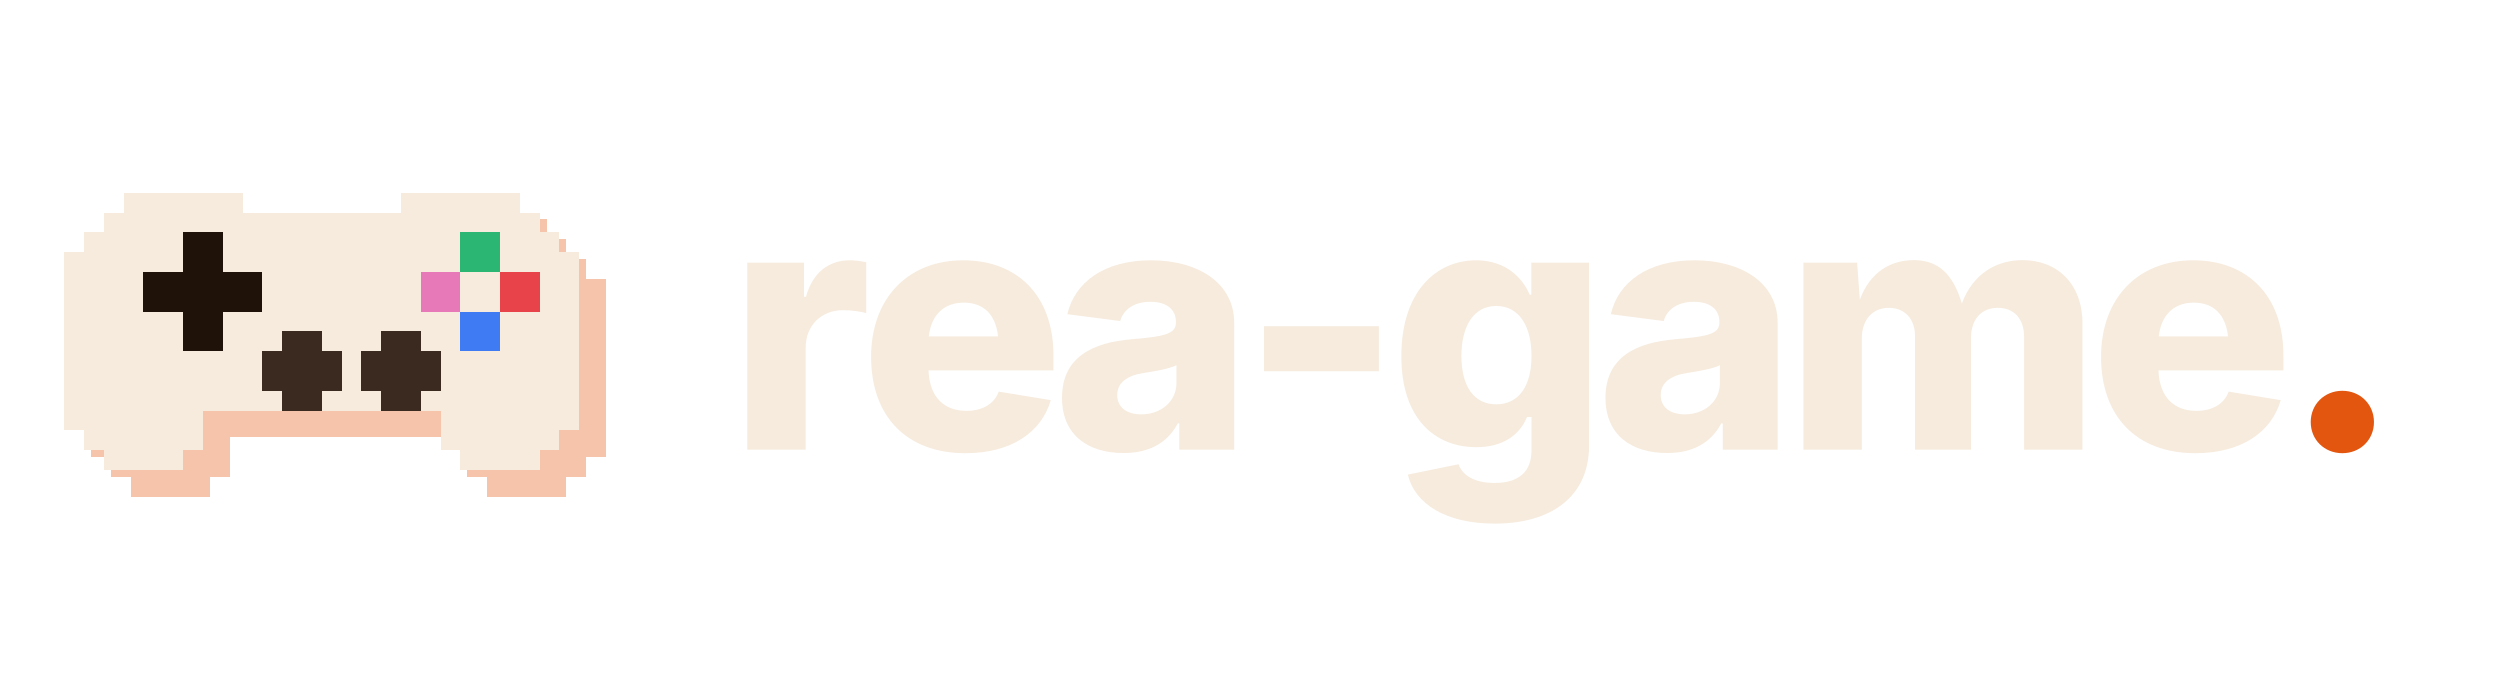
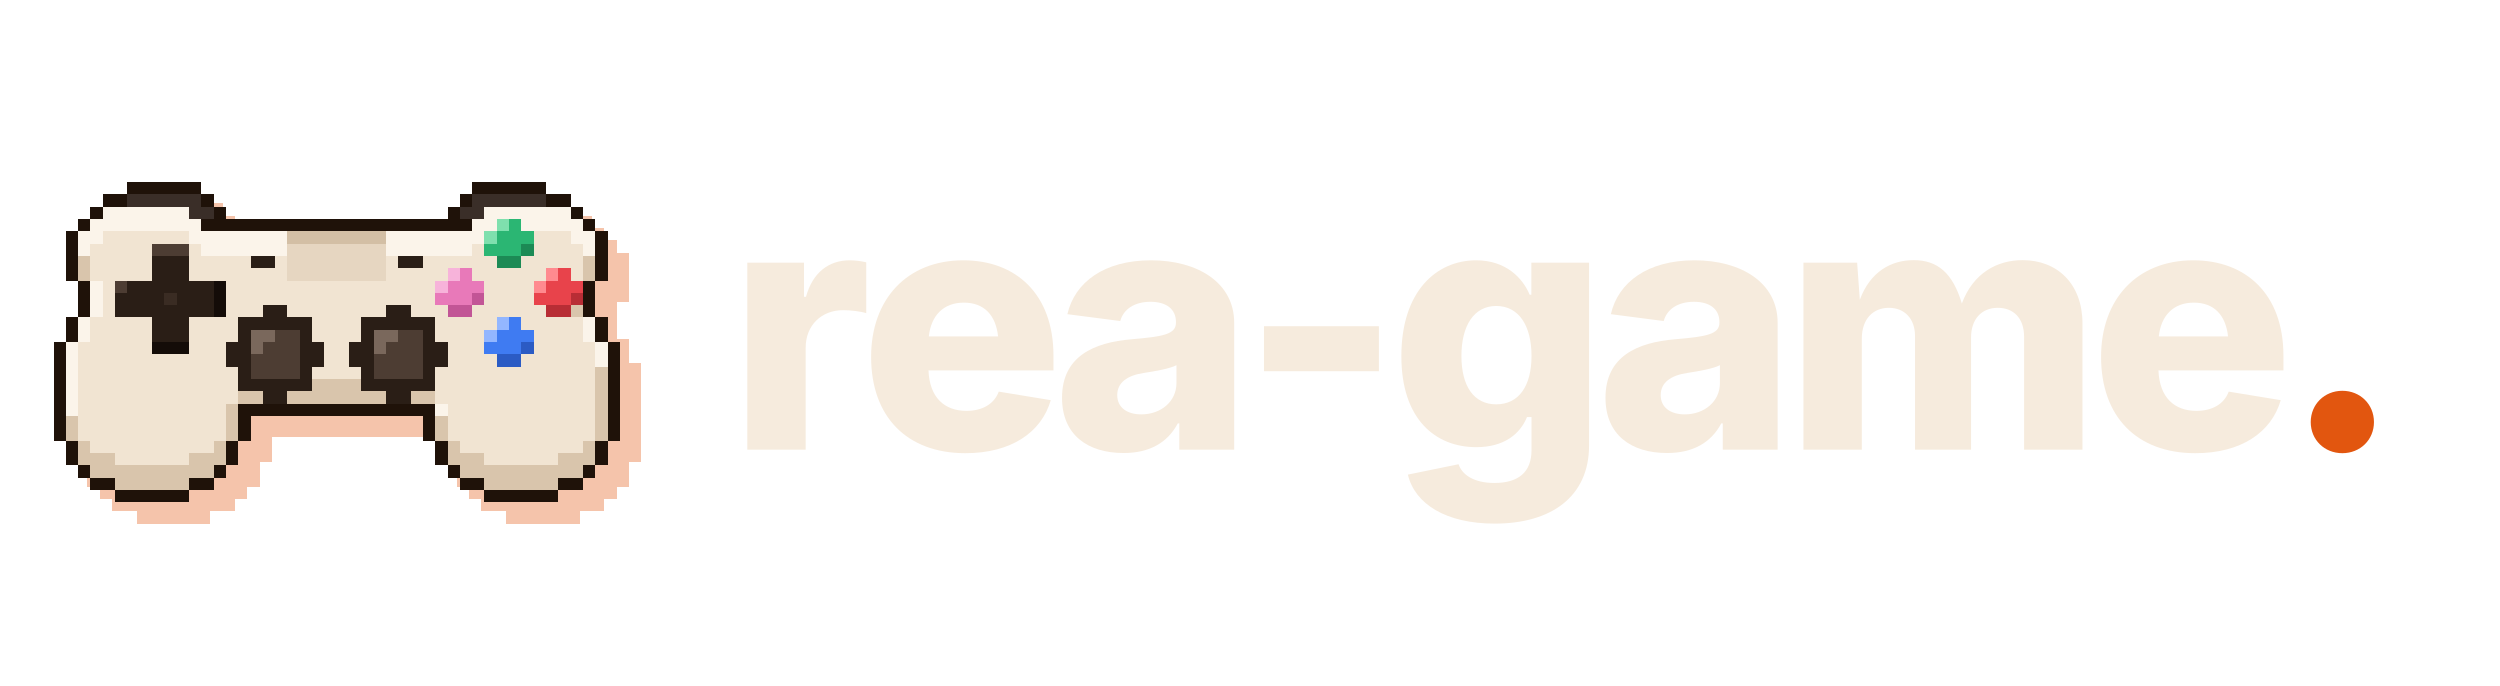
<svg xmlns="http://www.w3.org/2000/svg" viewBox="0 0 467 128" fill="none" role="img" aria-label="rea-game">
  <g fill="#E2560F" opacity="0.35" shape-rendering="crispEdges">
-     <rect x="28.1" y="41" width="22.2" height="3.7" />
-     <rect x="79.9" y="41" width="22.2" height="3.7" />
-     <rect x="24.4" y="44.7" width="81.4" height="3.7" />
-     <rect x="20.7" y="48.4" width="88.8" height="3.7" />
-     <rect x="17" y="52.1" width="96.2" height="3.7" />
-     <rect x="17" y="55.8" width="96.2" height="3.7" />
-     <rect x="17" y="59.5" width="96.2" height="3.7" />
-     <rect x="17" y="63.2" width="96.2" height="3.7" />
-     <rect x="17" y="66.9" width="96.2" height="3.7" />
-     <rect x="17" y="70.6" width="96.2" height="3.7" />
-     <rect x="17" y="74.3" width="96.2" height="3.7" />
-     <rect x="17" y="78" width="96.2" height="3.7" />
-     <rect x="17" y="81.7" width="25.9" height="3.7" />
-     <rect x="87.3" y="81.7" width="25.9" height="3.7" />
-     <rect x="20.7" y="85.4" width="22.2" height="3.7" />
-     <rect x="87.3" y="85.4" width="22.2" height="3.7" />
-     <rect x="24.4" y="89.1" width="14.8" height="3.7" />
-     <rect x="91" y="89.1" width="14.8" height="3.7" />
-   </g>
-   <g fill="#F6EBDD" shape-rendering="crispEdges">
-     <rect x="23.1" y="36" width="22.2" height="3.7" />
-     <rect x="74.9" y="36" width="22.2" height="3.7" />
-     <rect x="19.4" y="39.7" width="81.4" height="3.7" />
-     <rect x="15.7" y="43.4" width="18.5" height="3.7" />
-     <rect x="41.6" y="43.4" width="44.4" height="3.7" />
-     <rect x="93.4" y="43.4" width="11.1" height="3.7" />
-     <rect x="12" y="47.1" width="22.2" height="3.7" />
-     <rect x="41.6" y="47.1" width="44.4" height="3.7" />
-     <rect x="93.4" y="47.1" width="14.8" height="3.7" />
-     <rect x="12" y="50.8" width="14.8" height="3.7" />
-     <rect x="49" y="50.8" width="29.6" height="3.7" />
-     <rect x="86" y="50.8" width="7.4" height="3.7" />
-     <rect x="100.8" y="50.8" width="7.4" height="3.7" />
-     <rect x="12" y="54.5" width="14.8" height="3.7" />
-     <rect x="49" y="54.5" width="29.6" height="3.7" />
-     <rect x="86" y="54.5" width="7.4" height="3.7" />
-     <rect x="100.8" y="54.5" width="7.4" height="3.7" />
-     <rect x="12" y="58.2" width="22.2" height="3.7" />
-     <rect x="41.6" y="58.2" width="44.4" height="3.7" />
-     <rect x="93.4" y="58.2" width="14.8" height="3.7" />
-     <rect x="12" y="61.9" width="22.2" height="3.7" />
-     <rect x="41.6" y="61.9" width="11.1" height="3.7" />
-     <rect x="60.1" y="61.9" width="11.1" height="3.7" />
-     <rect x="78.6" y="61.9" width="7.4" height="3.7" />
-     <rect x="93.4" y="61.9" width="14.8" height="3.7" />
-     <rect x="12" y="65.6" width="37" height="3.7" />
-     <rect x="63.8" y="65.6" width="3.7" height="3.7" />
-     <rect x="82.3" y="65.6" width="25.9" height="3.7" />
-     <rect x="12" y="69.3" width="37" height="3.7" />
-     <rect x="63.8" y="69.3" width="3.7" height="3.7" />
-     <rect x="82.3" y="69.3" width="25.9" height="3.7" />
-     <rect x="12" y="73" width="40.7" height="3.7" />
-     <rect x="60.1" y="73" width="11.1" height="3.7" />
-     <rect x="78.6" y="73" width="29.6" height="3.7" />
-     <rect x="12" y="76.7" width="25.9" height="3.7" />
-     <rect x="82.3" y="76.7" width="25.9" height="3.7" />
-     <rect x="15.7" y="80.4" width="22.2" height="3.7" />
-     <rect x="82.3" y="80.4" width="22.2" height="3.7" />
-     <rect x="19.4" y="84.1" width="14.8" height="3.7" />
-     <rect x="86" y="84.1" width="14.8" height="3.7" />
+     <rect x="27.8" y="38" width="13.8" height="2.3" />
+     <rect x="92.2" y="38" width="13.8" height="2.3" />
+     <rect x="23.2" y="40.3" width="20.7" height="2.3" />
+     <rect x="89.9" y="40.3" width="20.7" height="2.3" />
+     <rect x="20.9" y="42.6" width="25.3" height="2.3" />
+     <rect x="87.6" y="42.6" width="25.3" height="2.3" />
+     <rect x="18.6" y="44.9" width="96.6" height="2.3" />
+     <rect x="16.3" y="47.2" width="101.2" height="2.3" />
+     <rect x="16.3" y="49.5" width="101.2" height="2.3" />
+     <rect x="16.3" y="51.8" width="101.2" height="2.3" />
+     <rect x="16.3" y="54.1" width="101.2" height="2.3" />
+     <rect x="18.6" y="56.4" width="96.6" height="2.3" />
+     <rect x="18.6" y="58.7" width="96.6" height="2.3" />
+     <rect x="18.6" y="61" width="96.6" height="2.3" />
+     <rect x="16.3" y="63.3" width="101.2" height="2.3" />
+     <rect x="16.3" y="65.6" width="101.2" height="2.3" />
+     <rect x="14" y="67.9" width="105.8" height="2.3" />
+     <rect x="14" y="70.2" width="105.8" height="2.3" />
+     <rect x="14" y="72.5" width="105.8" height="2.3" />
+     <rect x="14" y="74.8" width="105.8" height="2.3" />
+     <rect x="14" y="77.1" width="105.8" height="2.3" />
+     <rect x="14" y="79.4" width="105.8" height="2.3" />
+     <rect x="14" y="81.7" width="36.8" height="2.3" />
+     <rect x="83" y="81.7" width="36.8" height="2.3" />
+     <rect x="14" y="84" width="36.8" height="2.3" />
+     <rect x="83" y="84" width="36.8" height="2.3" />
+     <rect x="16.3" y="86.3" width="32.2" height="2.3" />
+     <rect x="85.3" y="86.3" width="32.2" height="2.3" />
+     <rect x="16.3" y="88.6" width="32.2" height="2.3" />
+     <rect x="85.3" y="88.6" width="32.2" height="2.3" />
+     <rect x="18.6" y="90.9" width="27.6" height="2.3" />
+     <rect x="87.6" y="90.9" width="27.6" height="2.3" />
+     <rect x="20.9" y="93.2" width="23" height="2.3" />
+     <rect x="89.9" y="93.2" width="23" height="2.3" />
+     <rect x="25.5" y="95.5" width="13.8" height="2.3" />
+     <rect x="94.5" y="95.5" width="13.8" height="2.3" />
  </g>
  <g fill="#1F1209" shape-rendering="crispEdges">
-     <rect x="34.2" y="43.4" width="7.4" height="3.7" />
-     <rect x="34.2" y="47.1" width="7.4" height="3.7" />
-     <rect x="26.8" y="50.8" width="22.2" height="3.7" />
-     <rect x="26.8" y="54.5" width="22.2" height="3.7" />
-     <rect x="34.2" y="58.2" width="7.4" height="3.7" />
-     <rect x="34.2" y="61.9" width="7.4" height="3.7" />
+     <rect x="23.8" y="34" width="13.8" height="2.3" />
+     <rect x="88.2" y="34" width="13.8" height="2.3" />
+     <rect x="19.2" y="36.3" width="4.6" height="2.3" />
+     <rect x="37.6" y="36.3" width="2.3" height="2.3" />
+     <rect x="85.9" y="36.3" width="2.3" height="2.3" />
+     <rect x="102" y="36.3" width="4.6" height="2.3" />
+     <rect x="16.9" y="38.6" width="2.3" height="2.3" />
+     <rect x="39.9" y="38.6" width="2.3" height="2.3" />
+     <rect x="83.6" y="38.6" width="2.3" height="2.3" />
+     <rect x="106.6" y="38.6" width="2.3" height="2.3" />
+     <rect x="14.6" y="40.9" width="2.3" height="2.3" />
+     <rect x="37.6" y="40.9" width="50.6" height="2.3" />
+     <rect x="108.9" y="40.9" width="2.3" height="2.3" />
+     <rect x="12.3" y="43.2" width="2.3" height="2.3" />
+     <rect x="111.2" y="43.2" width="2.3" height="2.3" />
+     <rect x="12.3" y="45.5" width="2.3" height="2.3" />
+     <rect x="111.2" y="45.5" width="2.3" height="2.3" />
+     <rect x="12.3" y="47.8" width="2.3" height="2.3" />
+     <rect x="111.2" y="47.8" width="2.3" height="2.3" />
+     <rect x="12.3" y="50.1" width="2.3" height="2.3" />
+     <rect x="111.2" y="50.1" width="2.3" height="2.3" />
+     <rect x="14.6" y="52.4" width="2.3" height="2.3" />
+     <rect x="108.9" y="52.4" width="2.3" height="2.3" />
+     <rect x="14.6" y="54.7" width="2.3" height="2.3" />
+     <rect x="108.9" y="54.7" width="2.3" height="2.3" />
+     <rect x="14.6" y="57" width="2.3" height="2.3" />
+     <rect x="108.9" y="57" width="2.3" height="2.3" />
+     <rect x="12.3" y="59.3" width="2.3" height="2.3" />
+     <rect x="111.2" y="59.3" width="2.3" height="2.3" />
+     <rect x="12.3" y="61.6" width="2.3" height="2.3" />
+     <rect x="111.2" y="61.6" width="2.3" height="2.3" />
+     <rect x="10" y="63.9" width="2.3" height="2.3" />
+     <rect x="113.5" y="63.9" width="2.3" height="2.3" />
+     <rect x="10" y="66.2" width="2.3" height="2.3" />
+     <rect x="113.5" y="66.2" width="2.3" height="2.3" />
+     <rect x="10" y="68.5" width="2.3" height="2.3" />
+     <rect x="113.5" y="68.5" width="2.3" height="2.3" />
+     <rect x="10" y="70.8" width="2.3" height="2.3" />
+     <rect x="113.5" y="70.8" width="2.3" height="2.3" />
+     <rect x="10" y="73.1" width="2.3" height="2.3" />
+     <rect x="113.5" y="73.1" width="2.3" height="2.3" />
+     <rect x="10" y="75.4" width="2.3" height="2.3" />
+     <rect x="44.5" y="75.4" width="36.8" height="2.3" />
+     <rect x="113.5" y="75.4" width="2.3" height="2.3" />
+     <rect x="10" y="77.7" width="2.3" height="2.3" />
+     <rect x="44.5" y="77.7" width="2.3" height="2.3" />
+     <rect x="79" y="77.7" width="2.3" height="2.3" />
+     <rect x="113.5" y="77.7" width="2.3" height="2.3" />
+     <rect x="10" y="80" width="2.3" height="2.3" />
+     <rect x="44.5" y="80" width="2.3" height="2.3" />
+     <rect x="79" y="80" width="2.3" height="2.3" />
+     <rect x="113.5" y="80" width="2.3" height="2.3" />
+     <rect x="12.3" y="82.3" width="2.3" height="2.3" />
+     <rect x="42.2" y="82.3" width="2.3" height="2.3" />
+     <rect x="81.3" y="82.3" width="2.3" height="2.3" />
+     <rect x="111.2" y="82.3" width="2.3" height="2.3" />
+     <rect x="12.3" y="84.6" width="2.3" height="2.3" />
+     <rect x="42.2" y="84.6" width="2.3" height="2.3" />
+     <rect x="81.3" y="84.6" width="2.3" height="2.3" />
+     <rect x="111.2" y="84.6" width="2.3" height="2.3" />
+     <rect x="14.6" y="86.9" width="2.3" height="2.3" />
+     <rect x="39.9" y="86.9" width="2.3" height="2.3" />
+     <rect x="83.6" y="86.9" width="2.3" height="2.3" />
+     <rect x="108.9" y="86.9" width="2.3" height="2.3" />
+     <rect x="16.9" y="89.2" width="4.6" height="2.3" />
+     <rect x="35.3" y="89.2" width="4.6" height="2.3" />
+     <rect x="85.9" y="89.2" width="4.6" height="2.3" />
+     <rect x="104.3" y="89.2" width="4.6" height="2.3" />
+     <rect x="21.5" y="91.5" width="13.8" height="2.3" />
+     <rect x="90.5" y="91.5" width="13.8" height="2.3" />
+   </g>
+   <g fill="#3A2E28" shape-rendering="crispEdges">
+     <rect x="23.8" y="36.3" width="13.8" height="2.3" />
+     <rect x="88.2" y="36.3" width="13.8" height="2.3" />
+     <rect x="35.3" y="38.6" width="4.6" height="2.3" />
+     <rect x="85.9" y="38.6" width="4.6" height="2.3" />
+   </g>
+   <g fill="#FBF4EA" shape-rendering="crispEdges">
+     <rect x="19.2" y="38.6" width="16.1" height="2.3" />
+     <rect x="90.5" y="38.6" width="16.1" height="2.3" />
+     <rect x="16.9" y="40.9" width="20.7" height="2.3" />
+     <rect x="88.2" y="40.9" width="4.6" height="2.3" />
+     <rect x="97.4" y="40.9" width="11.5" height="2.3" />
+     <rect x="14.6" y="43.2" width="4.6" height="2.3" />
+     <rect x="35.3" y="43.2" width="18.4" height="2.3" />
+     <rect x="72.1" y="43.2" width="18.4" height="2.3" />
+     <rect x="106.6" y="43.2" width="4.6" height="2.3" />
+     <rect x="14.6" y="45.5" width="2.3" height="2.3" />
+     <rect x="37.6" y="45.5" width="16.1" height="2.3" />
+     <rect x="72.1" y="45.5" width="16.1" height="2.3" />
+     <rect x="108.9" y="45.5" width="2.3" height="2.3" />
+     <rect x="16.9" y="52.4" width="2.3" height="2.3" />
+     <rect x="16.9" y="54.7" width="2.3" height="2.3" />
+     <rect x="16.9" y="57" width="2.3" height="2.3" />
+     <rect x="14.6" y="59.3" width="2.3" height="2.3" />
+     <rect x="108.9" y="59.3" width="2.3" height="2.3" />
+     <rect x="14.6" y="61.6" width="2.3" height="2.3" />
+     <rect x="108.9" y="61.6" width="2.3" height="2.3" />
+     <rect x="12.3" y="63.9" width="2.3" height="2.3" />
+     <rect x="111.2" y="63.9" width="2.3" height="2.3" />
+     <rect x="12.3" y="66.2" width="2.3" height="2.3" />
+     <rect x="111.2" y="66.2" width="2.3" height="2.3" />
+     <rect x="12.3" y="68.5" width="2.3" height="2.3" />
+     <rect x="12.3" y="70.8" width="2.3" height="2.3" />
+     <rect x="12.3" y="73.1" width="2.3" height="2.3" />
+     <rect x="12.3" y="75.4" width="2.3" height="2.3" />
+     <rect x="81.3" y="75.4" width="2.3" height="2.3" />
+   </g>
+   <g fill="#7FE0AE" shape-rendering="crispEdges">
+     <rect x="92.8" y="40.9" width="2.3" height="2.3" />
+     <rect x="90.5" y="43.2" width="2.3" height="2.3" />
  </g>
  <g fill="#2BB673" shape-rendering="crispEdges">
-     <rect x="86" y="43.4" width="7.4" height="3.7" />
-     <rect x="86" y="47.1" width="7.4" height="3.7" />
+     <rect x="95.1" y="40.9" width="2.3" height="2.3" />
+     <rect x="92.8" y="43.2" width="6.9" height="2.3" />
+     <rect x="90.5" y="45.5" width="6.9" height="2.3" />
+   </g>
+   <g fill="#F1E4D2" shape-rendering="crispEdges">
+     <rect x="19.2" y="43.2" width="16.1" height="2.3" />
+     <rect x="99.7" y="43.2" width="6.9" height="2.3" />
+     <rect x="16.9" y="45.5" width="11.5" height="2.3" />
+     <rect x="35.3" y="45.5" width="2.3" height="2.3" />
+     <rect x="88.2" y="45.5" width="2.3" height="2.3" />
+     <rect x="99.7" y="45.5" width="9.2" height="2.3" />
+     <rect x="16.9" y="47.8" width="11.5" height="2.3" />
+     <rect x="35.3" y="47.8" width="11.5" height="2.3" />
+     <rect x="51.4" y="47.8" width="2.3" height="2.3" />
+     <rect x="72.1" y="47.8" width="2.3" height="2.3" />
+     <rect x="79" y="47.8" width="13.8" height="2.3" />
+     <rect x="97.4" y="47.8" width="11.5" height="2.3" />
+     <rect x="16.9" y="50.1" width="11.5" height="2.3" />
+     <rect x="35.3" y="50.1" width="18.4" height="2.3" />
+     <rect x="72.1" y="50.1" width="11.5" height="2.3" />
+     <rect x="88.2" y="50.1" width="13.8" height="2.3" />
+     <rect x="106.6" y="50.1" width="2.3" height="2.3" />
+     <rect x="19.2" y="52.4" width="2.3" height="2.3" />
+     <rect x="42.2" y="52.4" width="39.1" height="2.3" />
+     <rect x="90.5" y="52.4" width="9.2" height="2.3" />
+     <rect x="19.2" y="54.7" width="2.3" height="2.3" />
+     <rect x="42.2" y="54.7" width="39.1" height="2.3" />
+     <rect x="90.5" y="54.7" width="9.2" height="2.3" />
+     <rect x="19.2" y="57" width="2.3" height="2.3" />
+     <rect x="42.2" y="57" width="6.9" height="2.3" />
+     <rect x="53.7" y="57" width="18.4" height="2.3" />
+     <rect x="76.7" y="57" width="6.9" height="2.3" />
+     <rect x="88.2" y="57" width="13.8" height="2.3" />
+     <rect x="16.9" y="59.3" width="11.5" height="2.3" />
+     <rect x="35.3" y="59.3" width="9.2" height="2.3" />
+     <rect x="58.3" y="59.3" width="9.2" height="2.3" />
+     <rect x="81.3" y="59.3" width="11.5" height="2.3" />
+     <rect x="97.4" y="59.3" width="11.5" height="2.3" />
+     <rect x="16.9" y="61.6" width="11.5" height="2.3" />
+     <rect x="35.3" y="61.6" width="9.2" height="2.3" />
+     <rect x="58.3" y="61.6" width="9.2" height="2.3" />
+     <rect x="81.3" y="61.6" width="9.2" height="2.3" />
+     <rect x="99.7" y="61.6" width="9.2" height="2.3" />
+     <rect x="14.6" y="63.9" width="13.8" height="2.3" />
+     <rect x="35.3" y="63.9" width="6.9" height="2.3" />
+     <rect x="60.6" y="63.9" width="4.6" height="2.3" />
+     <rect x="83.6" y="63.9" width="6.9" height="2.3" />
+     <rect x="99.7" y="63.9" width="11.5" height="2.3" />
+     <rect x="14.6" y="66.2" width="27.6" height="2.3" />
+     <rect x="60.6" y="66.2" width="4.6" height="2.3" />
+     <rect x="83.6" y="66.2" width="9.2" height="2.3" />
+     <rect x="97.4" y="66.2" width="13.8" height="2.3" />
+     <rect x="14.6" y="68.5" width="29.9" height="2.3" />
+     <rect x="58.3" y="68.5" width="9.2" height="2.3" />
+     <rect x="81.3" y="68.5" width="29.9" height="2.3" />
+     <rect x="14.6" y="70.8" width="29.9" height="2.3" />
+     <rect x="81.3" y="70.8" width="29.9" height="2.3" />
+     <rect x="14.6" y="73.1" width="29.9" height="2.3" />
+     <rect x="81.3" y="73.1" width="29.9" height="2.3" />
+     <rect x="14.6" y="75.4" width="27.6" height="2.3" />
+     <rect x="83.6" y="75.4" width="27.6" height="2.3" />
+     <rect x="14.6" y="77.7" width="27.6" height="2.3" />
+     <rect x="83.6" y="77.7" width="27.6" height="2.3" />
+     <rect x="14.6" y="80" width="27.6" height="2.3" />
+     <rect x="83.6" y="80" width="27.6" height="2.3" />
+     <rect x="16.9" y="82.3" width="23" height="2.3" />
+     <rect x="85.9" y="82.3" width="23" height="2.3" />
+     <rect x="21.5" y="84.6" width="13.8" height="2.3" />
+     <rect x="90.5" y="84.6" width="13.8" height="2.3" />
+   </g>
+   <g fill="#D3BFA5" shape-rendering="crispEdges">
+     <rect x="53.7" y="43.2" width="18.4" height="2.3" />
+   </g>
+   <g fill="#4D3D33" shape-rendering="crispEdges">
+     <rect x="28.4" y="45.5" width="6.9" height="2.3" />
+     <rect x="21.5" y="52.4" width="2.3" height="2.3" />
+     <rect x="51.4" y="61.6" width="4.6" height="2.3" />
+     <rect x="74.4" y="61.6" width="4.6" height="2.3" />
+     <rect x="49.1" y="63.9" width="6.9" height="2.3" />
+     <rect x="72.1" y="63.9" width="6.9" height="2.3" />
+     <rect x="46.8" y="66.2" width="9.2" height="2.3" />
+     <rect x="69.8" y="66.2" width="9.2" height="2.3" />
+     <rect x="46.8" y="68.5" width="9.2" height="2.3" />
+     <rect x="69.8" y="68.5" width="9.2" height="2.3" />
+   </g>
+   <g fill="#E6D6C1" shape-rendering="crispEdges">
+     <rect x="53.7" y="45.5" width="18.4" height="2.3" />
+     <rect x="53.7" y="47.8" width="18.4" height="2.3" />
+     <rect x="53.7" y="50.1" width="18.4" height="2.3" />
+   </g>
+   <g fill="#1C8A55" shape-rendering="crispEdges">
+     <rect x="97.4" y="45.5" width="2.3" height="2.3" />
+     <rect x="92.8" y="47.8" width="4.6" height="2.3" />
+   </g>
+   <g fill="#D9C5AC" shape-rendering="crispEdges">
+     <rect x="14.6" y="47.8" width="2.3" height="2.3" />
+     <rect x="108.9" y="47.8" width="2.3" height="2.3" />
+     <rect x="14.6" y="50.1" width="2.3" height="2.3" />
+     <rect x="108.9" y="50.1" width="2.3" height="2.3" />
+     <rect x="106.6" y="57" width="2.3" height="2.3" />
+     <rect x="111.2" y="68.5" width="2.3" height="2.3" />
+     <rect x="58.3" y="70.8" width="9.2" height="2.3" />
+     <rect x="111.2" y="70.8" width="2.3" height="2.3" />
+     <rect x="44.5" y="73.1" width="4.6" height="2.3" />
+     <rect x="53.7" y="73.1" width="18.4" height="2.3" />
+     <rect x="76.7" y="73.1" width="4.6" height="2.3" />
+     <rect x="111.2" y="73.1" width="2.3" height="2.3" />
+     <rect x="42.2" y="75.4" width="2.3" height="2.3" />
+     <rect x="111.2" y="75.4" width="2.3" height="2.3" />
+     <rect x="12.3" y="77.7" width="2.3" height="2.3" />
+     <rect x="42.2" y="77.7" width="2.3" height="2.3" />
+     <rect x="81.3" y="77.7" width="2.3" height="2.3" />
+     <rect x="111.2" y="77.7" width="2.3" height="2.3" />
+     <rect x="12.3" y="80" width="2.3" height="2.3" />
+     <rect x="42.2" y="80" width="2.3" height="2.3" />
+     <rect x="81.3" y="80" width="2.3" height="2.3" />
+     <rect x="111.2" y="80" width="2.3" height="2.3" />
+     <rect x="14.6" y="82.3" width="2.3" height="2.3" />
+     <rect x="39.9" y="82.3" width="2.3" height="2.3" />
+     <rect x="83.6" y="82.3" width="2.3" height="2.3" />
+     <rect x="108.9" y="82.3" width="2.3" height="2.3" />
+     <rect x="14.6" y="84.6" width="6.9" height="2.3" />
+     <rect x="35.3" y="84.6" width="6.9" height="2.3" />
+     <rect x="83.6" y="84.6" width="6.9" height="2.3" />
+     <rect x="104.3" y="84.6" width="6.9" height="2.3" />
+     <rect x="16.9" y="86.9" width="23" height="2.3" />
+     <rect x="85.9" y="86.9" width="23" height="2.3" />
+     <rect x="21.5" y="89.2" width="13.8" height="2.3" />
+     <rect x="90.5" y="89.2" width="13.8" height="2.3" />
+   </g>
+   <g fill="#2A1E16" shape-rendering="crispEdges">
+     <rect x="28.4" y="47.8" width="6.9" height="2.3" />
+     <rect x="46.8" y="47.8" width="4.6" height="2.3" />
+     <rect x="74.4" y="47.8" width="4.6" height="2.3" />
+     <rect x="28.4" y="50.1" width="6.9" height="2.3" />
+     <rect x="23.8" y="52.4" width="16.1" height="2.3" />
+     <rect x="21.5" y="54.7" width="9.2" height="2.3" />
+     <rect x="33" y="54.7" width="6.9" height="2.3" />
+     <rect x="21.5" y="57" width="18.4" height="2.3" />
+     <rect x="49.1" y="57" width="4.6" height="2.3" />
+     <rect x="72.1" y="57" width="4.6" height="2.3" />
+     <rect x="28.4" y="59.3" width="6.9" height="2.3" />
+     <rect x="44.5" y="59.3" width="13.8" height="2.3" />
+     <rect x="67.5" y="59.3" width="13.8" height="2.3" />
+     <rect x="28.4" y="61.6" width="6.9" height="2.3" />
+     <rect x="44.5" y="61.6" width="2.3" height="2.3" />
+     <rect x="56" y="61.6" width="2.3" height="2.3" />
+     <rect x="67.5" y="61.6" width="2.3" height="2.3" />
+     <rect x="79" y="61.6" width="2.3" height="2.3" />
+     <rect x="42.2" y="63.9" width="4.6" height="2.3" />
+     <rect x="56" y="63.9" width="4.6" height="2.3" />
+     <rect x="65.2" y="63.9" width="4.6" height="2.3" />
+     <rect x="79" y="63.9" width="4.6" height="2.3" />
+     <rect x="42.2" y="66.2" width="4.6" height="2.3" />
+     <rect x="56" y="66.2" width="4.6" height="2.3" />
+     <rect x="65.2" y="66.2" width="4.6" height="2.3" />
+     <rect x="79" y="66.2" width="4.6" height="2.3" />
+     <rect x="44.5" y="68.5" width="2.3" height="2.3" />
+     <rect x="56" y="68.5" width="2.3" height="2.3" />
+     <rect x="67.5" y="68.5" width="2.3" height="2.3" />
+     <rect x="79" y="68.5" width="2.3" height="2.3" />
+     <rect x="44.5" y="70.8" width="13.8" height="2.3" />
+     <rect x="67.5" y="70.8" width="13.8" height="2.3" />
+     <rect x="49.1" y="73.1" width="4.6" height="2.3" />
+     <rect x="72.1" y="73.1" width="4.6" height="2.3" />
+   </g>
+   <g fill="#F7B3DA" shape-rendering="crispEdges">
+     <rect x="83.6" y="50.1" width="2.3" height="2.3" />
+     <rect x="81.3" y="52.4" width="2.3" height="2.3" />
  </g>
  <g fill="#E879B9" shape-rendering="crispEdges">
-     <rect x="78.6" y="50.8" width="7.4" height="3.7" />
-     <rect x="78.6" y="54.5" width="7.4" height="3.7" />
+     <rect x="85.9" y="50.1" width="2.3" height="2.3" />
+     <rect x="83.6" y="52.4" width="6.9" height="2.3" />
+     <rect x="81.3" y="54.7" width="6.9" height="2.3" />
+   </g>
+   <g fill="#FF8A8F" shape-rendering="crispEdges">
+     <rect x="102" y="50.1" width="2.3" height="2.3" />
+     <rect x="99.7" y="52.4" width="2.3" height="2.3" />
  </g>
  <g fill="#E8434B" shape-rendering="crispEdges">
-     <rect x="93.4" y="50.8" width="7.4" height="3.7" />
-     <rect x="93.4" y="54.5" width="7.4" height="3.7" />
+     <rect x="104.3" y="50.1" width="2.3" height="2.3" />
+     <rect x="102" y="52.4" width="6.9" height="2.3" />
+     <rect x="99.7" y="54.7" width="6.9" height="2.3" />
+   </g>
+   <g fill="#140C08" shape-rendering="crispEdges">
+     <rect x="39.9" y="52.4" width="2.3" height="2.3" />
+     <rect x="39.9" y="54.7" width="2.3" height="2.3" />
+     <rect x="39.9" y="57" width="2.3" height="2.3" />
+     <rect x="28.4" y="63.9" width="6.9" height="2.3" />
+   </g>
+   <g fill="#3A2C23" shape-rendering="crispEdges">
+     <rect x="30.7" y="54.7" width="2.3" height="2.3" />
+   </g>
+   <g fill="#C25596" shape-rendering="crispEdges">
+     <rect x="88.2" y="54.7" width="2.3" height="2.3" />
+     <rect x="83.6" y="57" width="4.6" height="2.3" />
+   </g>
+   <g fill="#B82D35" shape-rendering="crispEdges">
+     <rect x="106.6" y="54.7" width="2.3" height="2.3" />
+     <rect x="102" y="57" width="4.6" height="2.3" />
+   </g>
+   <g fill="#93B6FF" shape-rendering="crispEdges">
+     <rect x="92.8" y="59.3" width="2.3" height="2.3" />
+     <rect x="90.5" y="61.6" width="2.3" height="2.3" />
  </g>
  <g fill="#3F7BF2" shape-rendering="crispEdges">
-     <rect x="86" y="58.2" width="7.4" height="3.7" />
-     <rect x="86" y="61.9" width="7.4" height="3.7" />
-   </g>
-   <g fill="#3A2A20" shape-rendering="crispEdges">
-     <rect x="52.7" y="61.9" width="7.4" height="3.7" />
-     <rect x="71.2" y="61.9" width="7.4" height="3.7" />
-     <rect x="49" y="65.6" width="14.8" height="3.7" />
-     <rect x="67.5" y="65.6" width="14.8" height="3.7" />
-     <rect x="49" y="69.3" width="14.8" height="3.7" />
-     <rect x="67.5" y="69.3" width="14.8" height="3.7" />
-     <rect x="52.7" y="73" width="7.4" height="3.7" />
-     <rect x="71.2" y="73" width="7.4" height="3.7" />
+     <rect x="95.1" y="59.3" width="2.3" height="2.3" />
+     <rect x="92.8" y="61.6" width="6.9" height="2.3" />
+     <rect x="90.5" y="63.9" width="6.9" height="2.3" />
+   </g>
+   <g fill="#7A685C" shape-rendering="crispEdges">
+     <rect x="46.8" y="61.6" width="4.6" height="2.3" />
+     <rect x="69.8" y="61.6" width="4.6" height="2.3" />
+     <rect x="46.8" y="63.9" width="2.3" height="2.3" />
+     <rect x="69.8" y="63.9" width="2.3" height="2.3" />
+   </g>
+   <g fill="#2B5BC4" shape-rendering="crispEdges">
+     <rect x="97.4" y="63.9" width="2.3" height="2.3" />
+     <rect x="92.8" y="66.2" width="4.6" height="2.3" />
  </g>
  <g fill="#F6EBDD">
    <path d="M139.594 84.0H150.5V64.938C150.5 60.75 153.469 57.938 157.5 57.938C158.812 57.938 160.781 58.156 161.812 58.5V49.0C160.906 48.781 159.75 48.625 158.719 48.625C154.875 48.625 151.812 50.844 150.562 55.438H150.188V49.062H139.594Z" />
    <path d="M180.35 84.656C188.819 84.656 194.537 80.812 196.287 74.75L186.569 73.156C185.694 75.5 183.475 76.75 180.537 76.75C176.412 76.75 173.631 74.25 173.444 69.188H196.787V66.438C196.787 54.906 189.756 48.625 179.944 48.625C169.444 48.625 162.725 55.875 162.725 66.656C162.725 77.844 169.381 84.656 180.35 84.656ZM173.506 62.844C173.912 59.0 176.194 56.531 180.037 56.531C183.85 56.531 186.006 58.875 186.444 62.844Z" />
    <path d="M209.887 84.625C214.731 84.625 218.106 82.688 220.012 79.094H220.294V84.0H230.544V60.281C230.544 52.781 223.7 48.625 215.012 48.625C206.262 48.625 200.762 52.719 199.387 58.688L209.262 59.969C209.856 57.781 211.887 56.375 214.919 56.375C217.887 56.375 219.669 57.75 219.669 60.156V60.281C219.669 62.438 217.294 62.875 211.387 63.375C204.325 63.969 198.387 66.562 198.387 74.312C198.387 81.219 203.169 84.625 209.887 84.625ZM213.2 77.406C210.575 77.406 208.7 76.156 208.7 73.812C208.7 71.5 210.512 70.125 213.731 69.656C215.762 69.344 218.512 68.875 219.762 68.219V71.562C219.762 75.0 216.856 77.406 213.2 77.406Z" />
    <path d="M257.581 60.938H236.112V69.344H257.581Z" />
    <path d="M279.212 97.812C289.65 97.812 296.837 92.875 296.837 83.219V49.062H286.056V55.062H285.744C284.431 51.906 281.275 48.625 275.744 48.625C268.4 48.625 261.775 54.312 261.775 66.531C261.775 78.312 268.119 83.531 275.775 83.531C280.962 83.531 283.962 81.062 285.244 77.906H286.087V84.094C286.087 88.25 283.587 90.219 279.15 90.219C275.244 90.219 273.087 88.625 272.462 86.719L262.994 88.656C264.275 94.125 270.087 97.812 279.212 97.812ZM279.494 75.531C275.306 75.531 272.994 72.125 272.994 66.5C272.994 60.875 275.306 57.156 279.494 57.156C283.681 57.156 286.087 60.781 286.087 66.5C286.087 72.156 283.681 75.531 279.494 75.531Z" />
    <path d="M311.406 84.625C316.25 84.625 319.625 82.688 321.531 79.094H321.812V84.0H332.062V60.281C332.062 52.781 325.219 48.625 316.531 48.625C307.781 48.625 302.281 52.719 300.906 58.688L310.781 59.969C311.375 57.781 313.406 56.375 316.438 56.375C319.406 56.375 321.188 57.75 321.188 60.156V60.281C321.188 62.438 318.812 62.875 312.906 63.375C305.844 63.969 299.906 66.562 299.906 74.312C299.906 81.219 304.688 84.625 311.406 84.625ZM314.719 77.406C312.094 77.406 310.219 76.156 310.219 73.812C310.219 71.5 312.031 70.125 315.25 69.656C317.281 69.344 320.031 68.875 321.281 68.219V71.562C321.281 75.0 318.375 77.406 314.719 77.406Z" />
    <path d="M336.881 84.0H347.788V63.25C347.788 59.594 349.881 57.5 352.85 57.5C355.756 57.5 357.725 59.531 357.725 62.75V84.0H368.194V63.031C368.194 59.688 370.1 57.5 373.194 57.5C376.069 57.5 378.1 59.375 378.1 62.906V84.0H389.006V60.438C389.006 53.062 384.35 48.594 377.819 48.594C373.1 48.594 368.6 50.969 366.475 56.688C364.756 50.969 361.913 48.594 357.475 48.594C353.256 48.594 349.35 50.75 347.413 56.0L346.913 49.062H336.881Z" />
    <path d="M410.106 84.656C418.575 84.656 424.294 80.812 426.044 74.75L416.325 73.156C415.45 75.5 413.231 76.75 410.294 76.75C406.169 76.75 403.388 74.25 403.2 69.188H426.544V66.438C426.544 54.906 419.513 48.625 409.7 48.625C399.2 48.625 392.481 55.875 392.481 66.656C392.481 77.844 399.138 84.656 410.106 84.656ZM403.263 62.844C403.669 59.0 405.95 56.531 409.794 56.531C413.606 56.531 415.763 58.875 416.2 62.844Z" />
  </g>
  <g fill="#E2560F">
    <path d="M437.55 84.656C440.894 84.656 443.456 82.156 443.456 78.844C443.456 75.531 440.894 73.0 437.55 73.0C434.206 73.0 431.644 75.531 431.644 78.844C431.644 82.156 434.206 84.656 437.55 84.656Z" />
  </g>
</svg>
